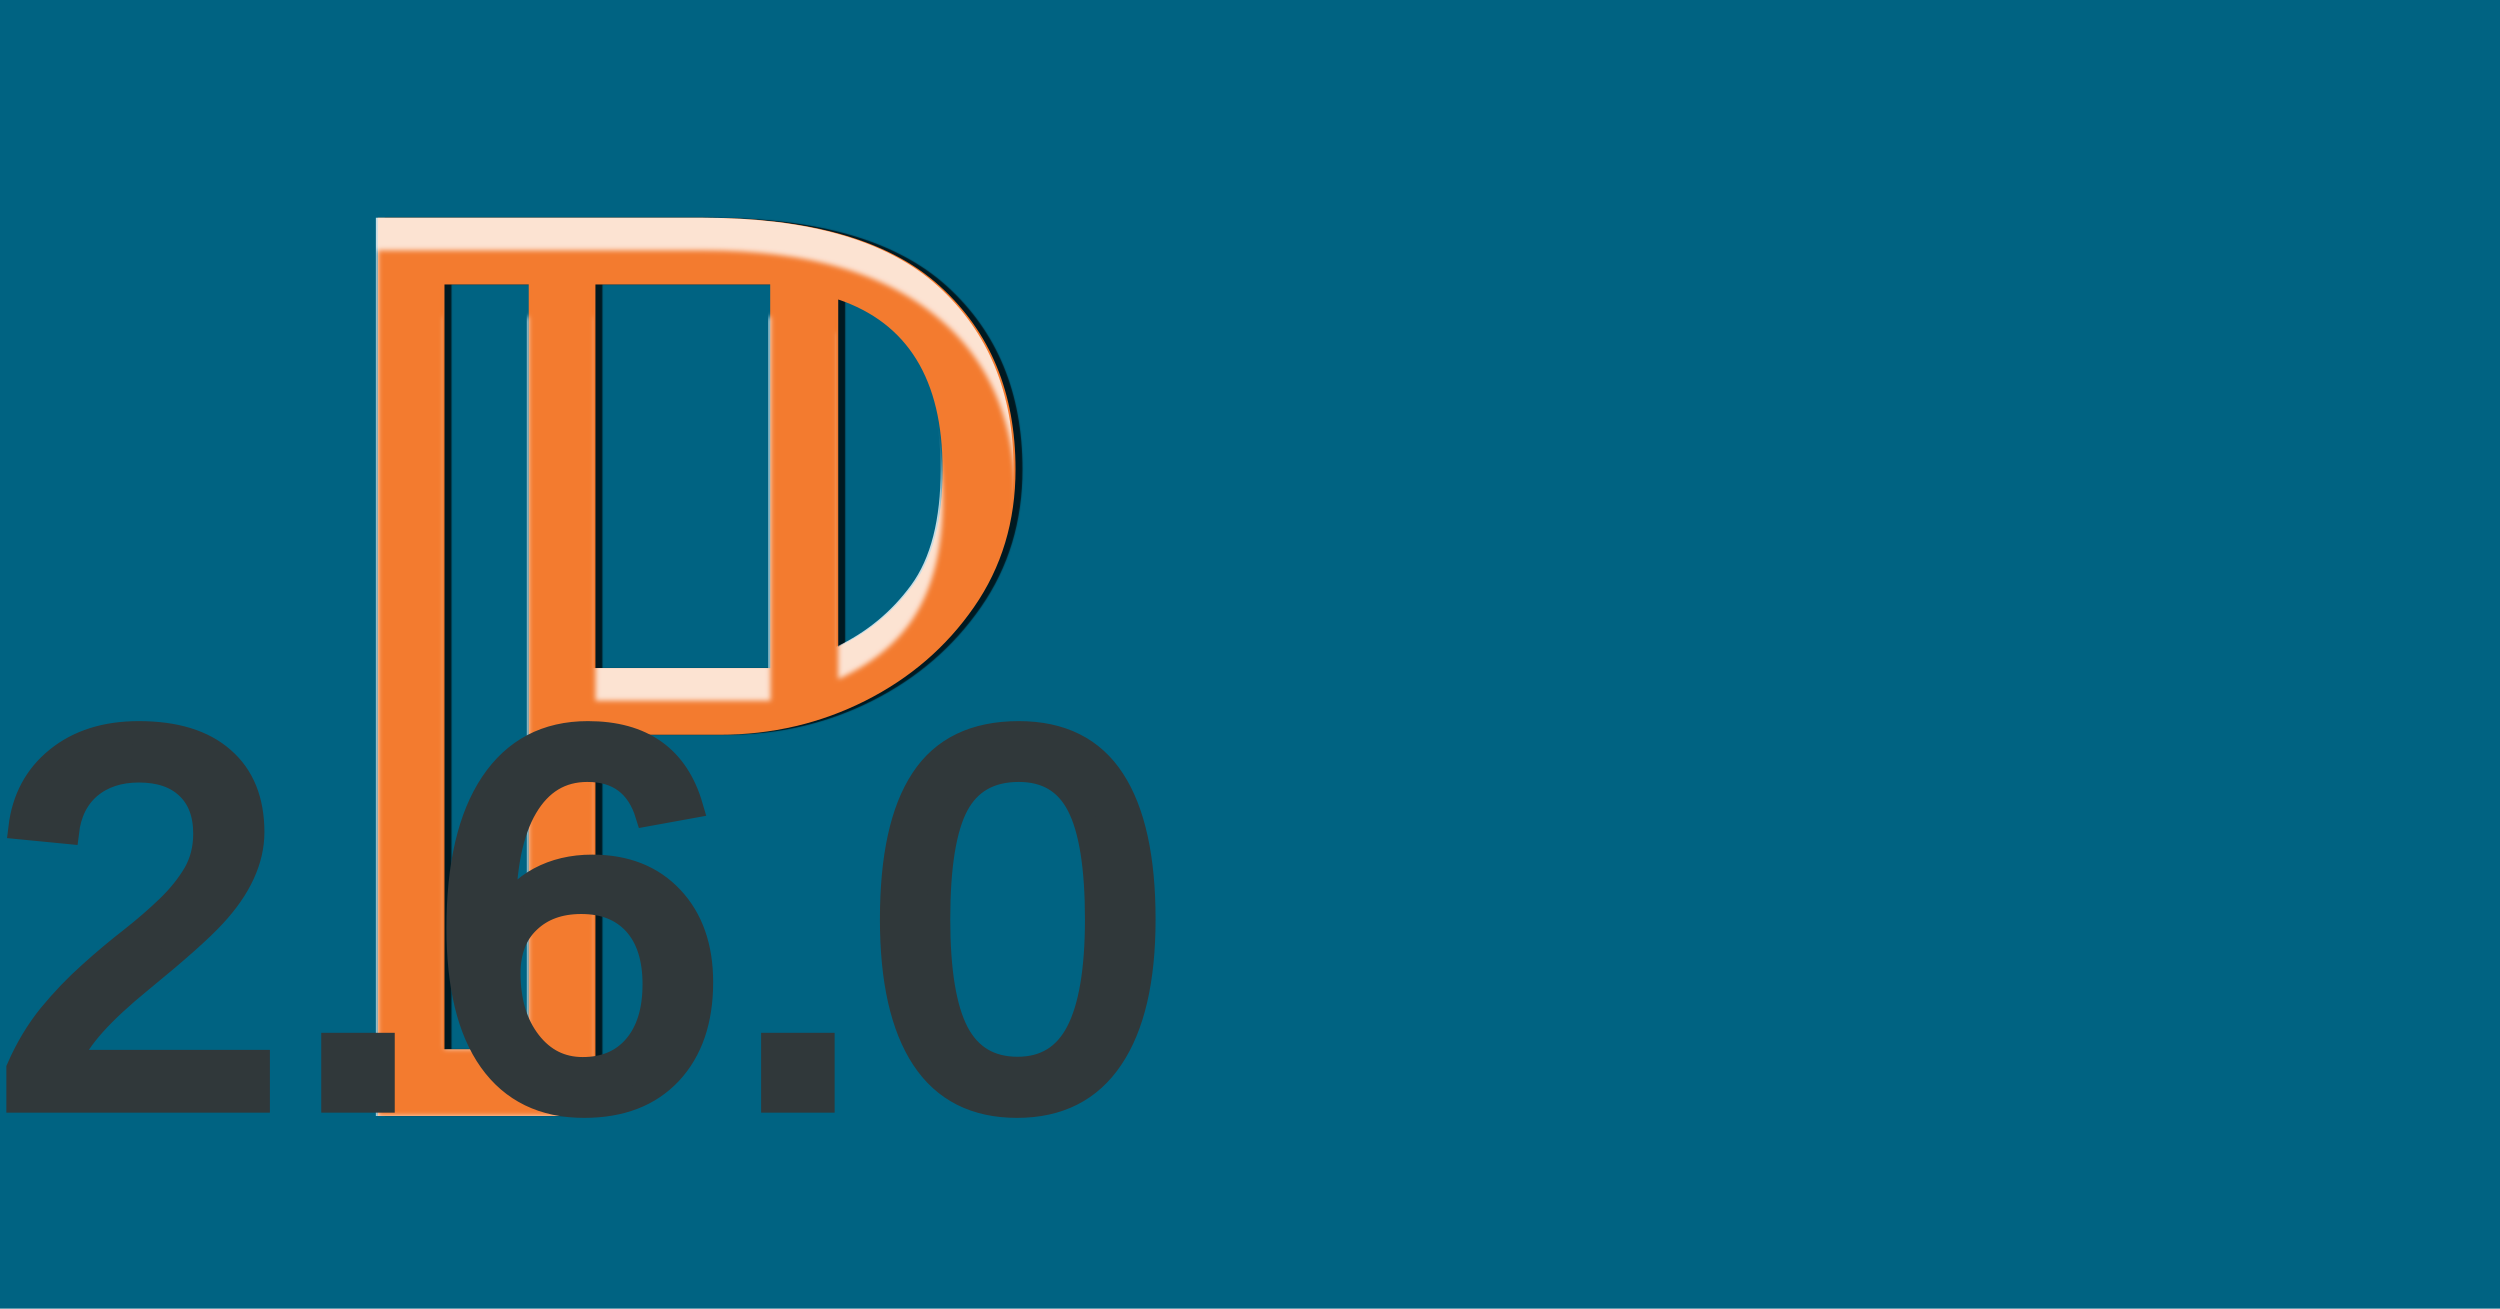
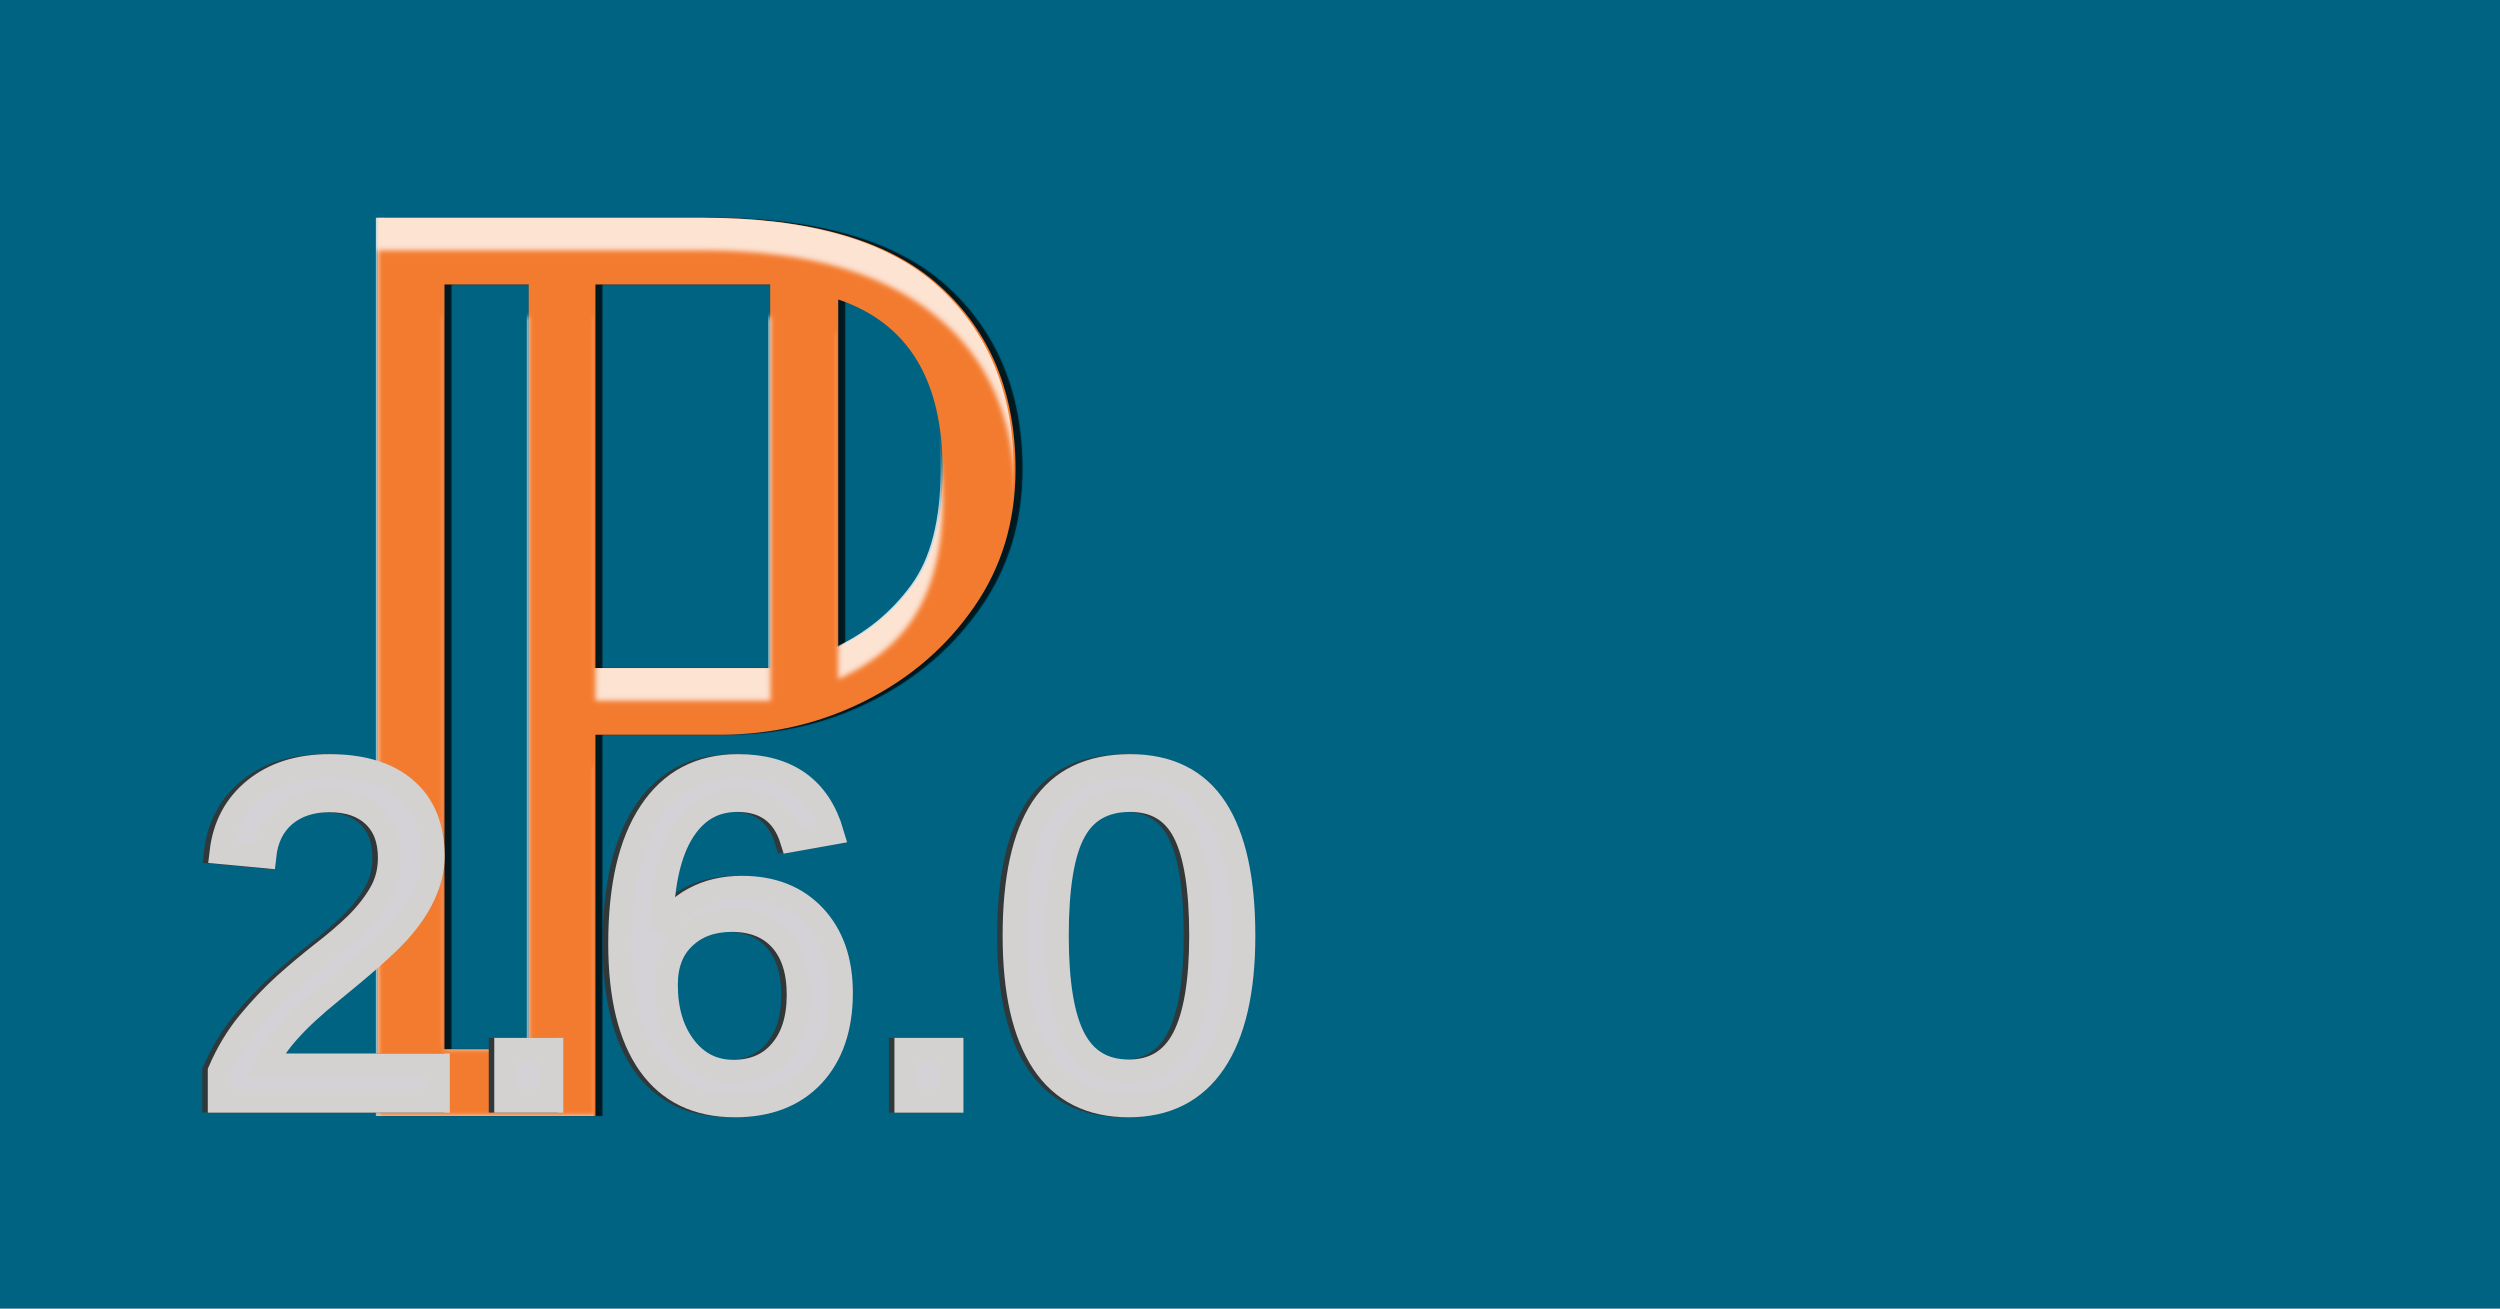
<svg xmlns="http://www.w3.org/2000/svg" width="512" height="268" viewBox="0 0 135.467 70.908" version="1.1" id="svg1">
  <defs id="defs1">
    <filter style="color-interpolation-filters:sRGB" id="filter50" x="-0.048" y="-0.035" width="1.116" height="1.086">
      <feFlood result="flood" in="SourceGraphic" flood-opacity="0.498" flood-color="rgb(0,0,0)" id="feFlood49" />
      <feGaussianBlur result="blur" in="SourceGraphic" stdDeviation="1.5" id="feGaussianBlur49" />
      <feOffset result="offset" in="blur" dx="1.5" dy="1.5" id="feOffset49" />
      <feComposite result="comp1" operator="in" in="flood" in2="offset" id="feComposite49" />
      <feComposite result="comp2" operator="over" in="SourceGraphic" in2="comp1" id="feComposite50" />
    </filter>
    <mask maskUnits="userSpaceOnUse" id="mask55">
      <text xml:space="preserve" style="font-size:147.677px;display:inline;fill:#ffffff;fill-opacity:1;stroke-width:1.154" x="15.96" y="118.533" id="text55" transform="rotate(90)">
        <tspan id="tspan55" style="font-style:normal;font-variant:normal;font-weight:normal;font-stretch:normal;font-size:147.677px;font-family:Arimo;-inkscape-font-specification:Arimo;fill:#ffffff;fill-opacity:1;stroke-width:1.154" x="15.96" y="118.533">ℙ</tspan>
      </text>
    </mask>
    <clipPath clipPathUnits="userSpaceOnUse" id="clipPath119">
      <text xml:space="preserve" style="font-size:147.677px;display:inline;fill:#000000;stroke-width:1.154" x="15.96" y="118.533" id="text119">
        <tspan id="tspan119" style="font-style:normal;font-variant:normal;font-weight:normal;font-stretch:normal;font-size:147.677px;font-family:Arimo;-inkscape-font-specification:Arimo;stroke-width:1.154" x="15.96" y="118.533">ℙ</tspan>
      </text>
    </clipPath>
    <filter style="color-interpolation-filters:sRGB" id="filter2" x="-0.004" y="-0.003" width="1.007" height="1.005">
      <feGaussianBlur stdDeviation="0.11" id="feGaussianBlur2" />
    </filter>
    <clipPath clipPathUnits="userSpaceOnUse" id="clipPath3">
      <text xml:space="preserve" style="font-size:147.677px;display:inline;fill:#0000ff;stroke-width:1.154" x="15.96" y="118.533" id="text4">
        <tspan id="tspan4" style="font-style:normal;font-variant:normal;font-weight:normal;font-stretch:normal;font-size:147.677px;font-family:Arimo;-inkscape-font-specification:Arimo;fill:#0000ff;stroke-width:1.154" x="15.96" y="118.533">ℙ</tspan>
      </text>
    </clipPath>
    <clipPath clipPathUnits="userSpaceOnUse" id="clipPath5">
      <text xml:space="preserve" style="font-size:147.677px;display:inline;fill:#0000ff;stroke-width:1.154" x="15.96" y="118.533" id="text5">
        <tspan id="tspan5" style="font-style:normal;font-variant:normal;font-weight:normal;font-stretch:normal;font-size:147.677px;font-family:Arimo;-inkscape-font-specification:Arimo;fill:#0000ff;stroke-width:1.154" x="15.96" y="118.533">ℙ</tspan>
      </text>
    </clipPath>
    <filter style="color-interpolation-filters:sRGB" id="filter5" x="-0.007" y="-0.005" width="1.013" height="1.011">
      <feGaussianBlur stdDeviation="0.281" id="feGaussianBlur5" />
    </filter>
  </defs>
  <g id="g51" style="display:inline">
    <rect style="display:inline;opacity:1;fill:#d4d2c6;fill-opacity:1;stroke-width:0.132" id="rect1" width="67.733" height="67.733" x="0" y="1.588" />
    <rect style="display:inline;opacity:1;fill:#f37b2f;fill-opacity:1;stroke-width:0.132" id="rect12" width="67.733" height="67.733" x="0" y="1.588" />
    <rect style="display:inline;opacity:1;fill:#30383a;fill-opacity:1;stroke-width:0.132" id="rect11" width="67.733" height="67.733" x="0" y="1.588" />
    <rect style="display:inline;opacity:1;fill:#006382;fill-opacity:1;stroke-width:0.191" id="rect10" width="135.467" height="70.908" x="0" y="-5.0862627e-07" />
    <text xml:space="preserve" style="font-size:147.677px;display:inline;opacity:0.75;mix-blend-mode:normal;fill:#000000;stroke-width:1.154;filter:url(#filter2)" x="16.371" y="118.533" id="text2" transform="matrix(0.4616255,0,0,0.4616255,6.678848,5.752493)">
      <tspan id="tspan2" style="font-style:normal;font-variant:normal;font-weight:normal;font-stretch:normal;font-size:147.677px;font-family:Arimo;-inkscape-font-specification:Arimo;fill:#000000;stroke-width:1.154" x="16.371" y="118.533">ℙ</tspan>
    </text>
    <rect style="display:none;fill:#d4d2c6;fill-opacity:1;stroke-width:0.265" id="rect5" width="135.467" height="135.467" x="0" y="0" clip-path="url(#clipPath3)" transform="matrix(0.4616255,0,0,0.4616255,6.4889,5.752494)" />
    <rect style="display:none;fill:#006382;fill-opacity:1;stroke-width:0.265" id="rect6" width="135.467" height="135.467" x="0" y="0" clip-path="url(#clipPath3)" transform="matrix(0.4616255,0,0,0.4616255,6.4889,5.752494)" />
    <rect style="display:none;fill:#30383a;fill-opacity:1;stroke-width:0.265" id="rect7" width="135.467" height="135.467" x="0" y="0" clip-path="url(#clipPath3)" transform="matrix(0.4616255,0,0,0.4616255,6.4889,5.752494)" />
    <rect style="display:none;fill:#000000;fill-opacity:1;stroke-width:0.265" id="rect3" width="135.467" height="135.467" x="0" y="0" clip-path="url(#clipPath3)" transform="matrix(0.4616255,0,0,0.4616255,6.4889,5.752494)" />
    <rect style="display:inline;fill:#f37b2f;fill-opacity:1;stroke-width:0.265" id="rect9" width="135.467" height="135.467" x="0" y="0" clip-path="url(#clipPath3)" transform="matrix(0.4616255,0,0,0.4616255,6.4889,5.752494)" />
    <path id="rect4" style="display:inline;opacity:0.782;mix-blend-mode:normal;fill:#ffffff;fill-opacity:1;stroke-width:0.265;filter:url(#filter5)" d="M 17.169,3.451 V 130.849 H 118.769 V 3.451 Z M 30.545,16.933 h 38.217 c 11.874,0 20.935,2.548 27.184,7.643 6.297,5.048 9.446,12.331 9.446,21.849 0,5.672 -1.514,10.888 -4.543,15.647 -3.077,4.759 -7.331,8.533 -12.763,11.321 -5.384,2.788 -11.177,4.182 -17.378,4.182 H 56.071 V 118.533 H 30.545 Z m 7.788,7.788 v 85.952 h 9.879 V 24.721 Z m 17.738,0 V 69.789 H 76.621 V 24.721 Z m 28.483,1.802 v 40.741 c 4.326,-1.971 7.451,-4.663 9.374,-8.076 1.923,-3.413 2.885,-7.667 2.885,-12.763 0,-10.528 -4.086,-17.162 -12.258,-19.902 z" clip-path="url(#clipPath5)" transform="matrix(0.4616255,0,0,0.4616255,6.384654,5.752494)" />
    <g id="layer1">
-       <text xml:space="preserve" style="font-style:normal;font-variant:normal;font-weight:normal;font-stretch:normal;font-size:28.575px;font-family:Arimo;-inkscape-font-specification:Arimo;text-align:end;letter-spacing:0px;text-anchor:end;display:inline;fill:#30383a;fill-opacity:1;stroke:#30383a;stroke-width:1.265;stroke-opacity:1" x="118.672" y="59.66" id="text1-6">
-         <tspan id="tspan1-0" style="font-style:normal;font-variant:normal;font-weight:normal;font-stretch:normal;font-size:28.575px;font-family:Arimo;-inkscape-font-specification:Arimo;fill:#30383a;fill-opacity:1;stroke:#30383a;stroke-width:1.265;stroke-opacity:1" x="118.672" y="59.66">2.6.0</tspan>
+       <text xml:space="preserve" style="font-style:normal;font-variant:normal;font-weight:normal;font-stretch:normal;font-size:26px;font-family:Arimo;-inkscape-font-specification:Arimo;text-align:end;letter-spacing:0px;text-anchor:end;display:inline;fill:#30383a;fill-opacity:1;stroke:#30383a;stroke-width:1.265;stroke-opacity:1" x="118.672" y="59.66" id="text1-6">
+         <tspan id="tspan1-0" style="font-style:normal;font-variant:normal;font-weight:normal;font-stretch:normal;font-size:26px;font-family:Arimo;-inkscape-font-specification:Arimo;fill:#30383a;fill-opacity:1;stroke:#30383a;stroke-width:1.265;stroke-opacity:1" x="118.672" y="59.66">2.6.0</tspan>
      </text>
-       <text xml:space="preserve" style="font-style:normal;font-variant:normal;font-weight:normal;font-stretch:normal;font-size:28.575px;font-family:Arimo;-inkscape-font-specification:Arimo;text-align:end;letter-spacing:0px;text-anchor:end;display:inline;fill:#d4d2d6;fill-opacity:1;stroke:#d4d2d0;stroke-width:1.265;stroke-opacity:1" x="118.972" y="59.66" id="text1">
-         <tspan id="tspan1" style="font-style:normal;font-variant:normal;font-weight:normal;font-stretch:normal;font-size:28.575px;font-family:Arimo;-inkscape-font-specification:Arimo;fill:#d4d2d6;fill-opacity:1;stroke:#d4d2d0;stroke-width:1.265;stroke-opacity:1" x="0" y="0">2.6.0</tspan>
+       <text xml:space="preserve" style="font-style:normal;font-variant:normal;font-weight:normal;font-stretch:normal;font-size:26px;font-family:Arimo;-inkscape-font-specification:Arimo;text-align:end;letter-spacing:0px;text-anchor:end;display:inline;fill:#d4d2d6;fill-opacity:1;stroke:#d4d2d0;stroke-width:1.271;stroke-opacity:1" x="118.974" y="59.656" id="text1">
+         <tspan id="tspan1" style="font-style:normal;font-variant:normal;font-weight:normal;font-stretch:normal;font-family:Arimo;-inkscape-font-specification:Arimo;fill:#d4d2d6;fill-opacity:1;stroke:#d4d2d0;stroke-width:1.271;stroke-opacity:1;font-size:26px" x="118.974" y="59.656">2.6.0</tspan>
      </text>
    </g>
  </g>
</svg>
